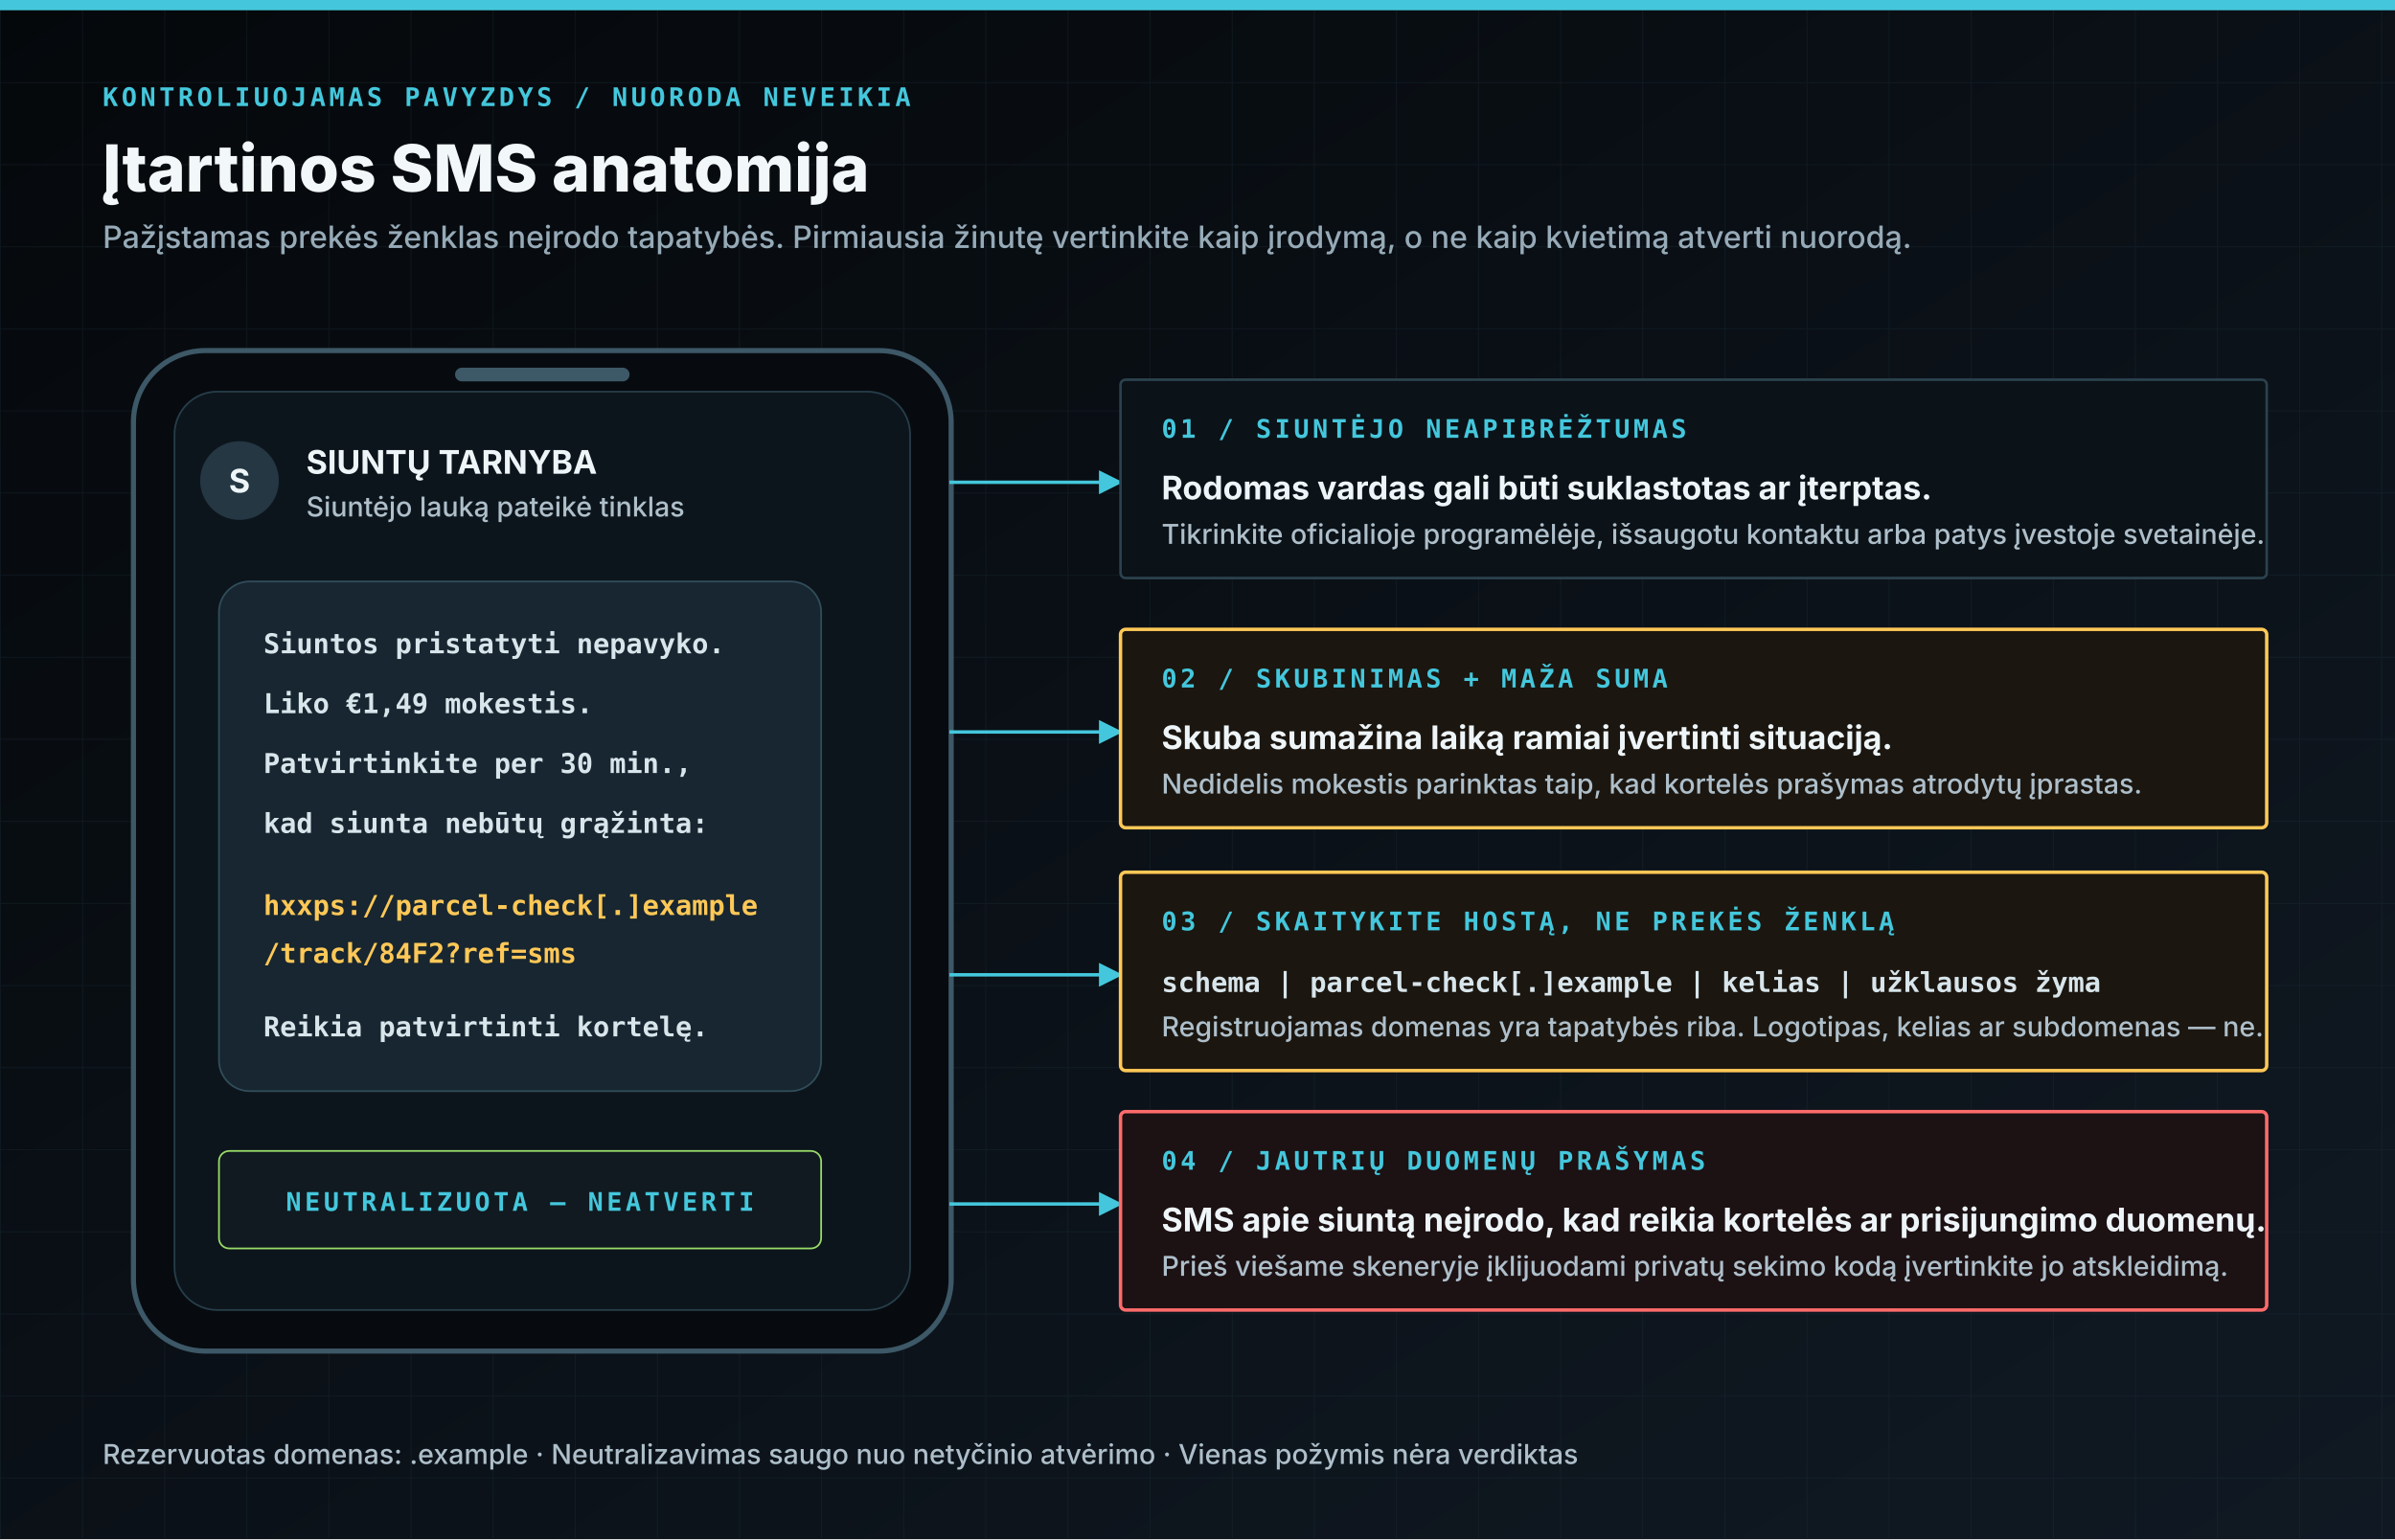
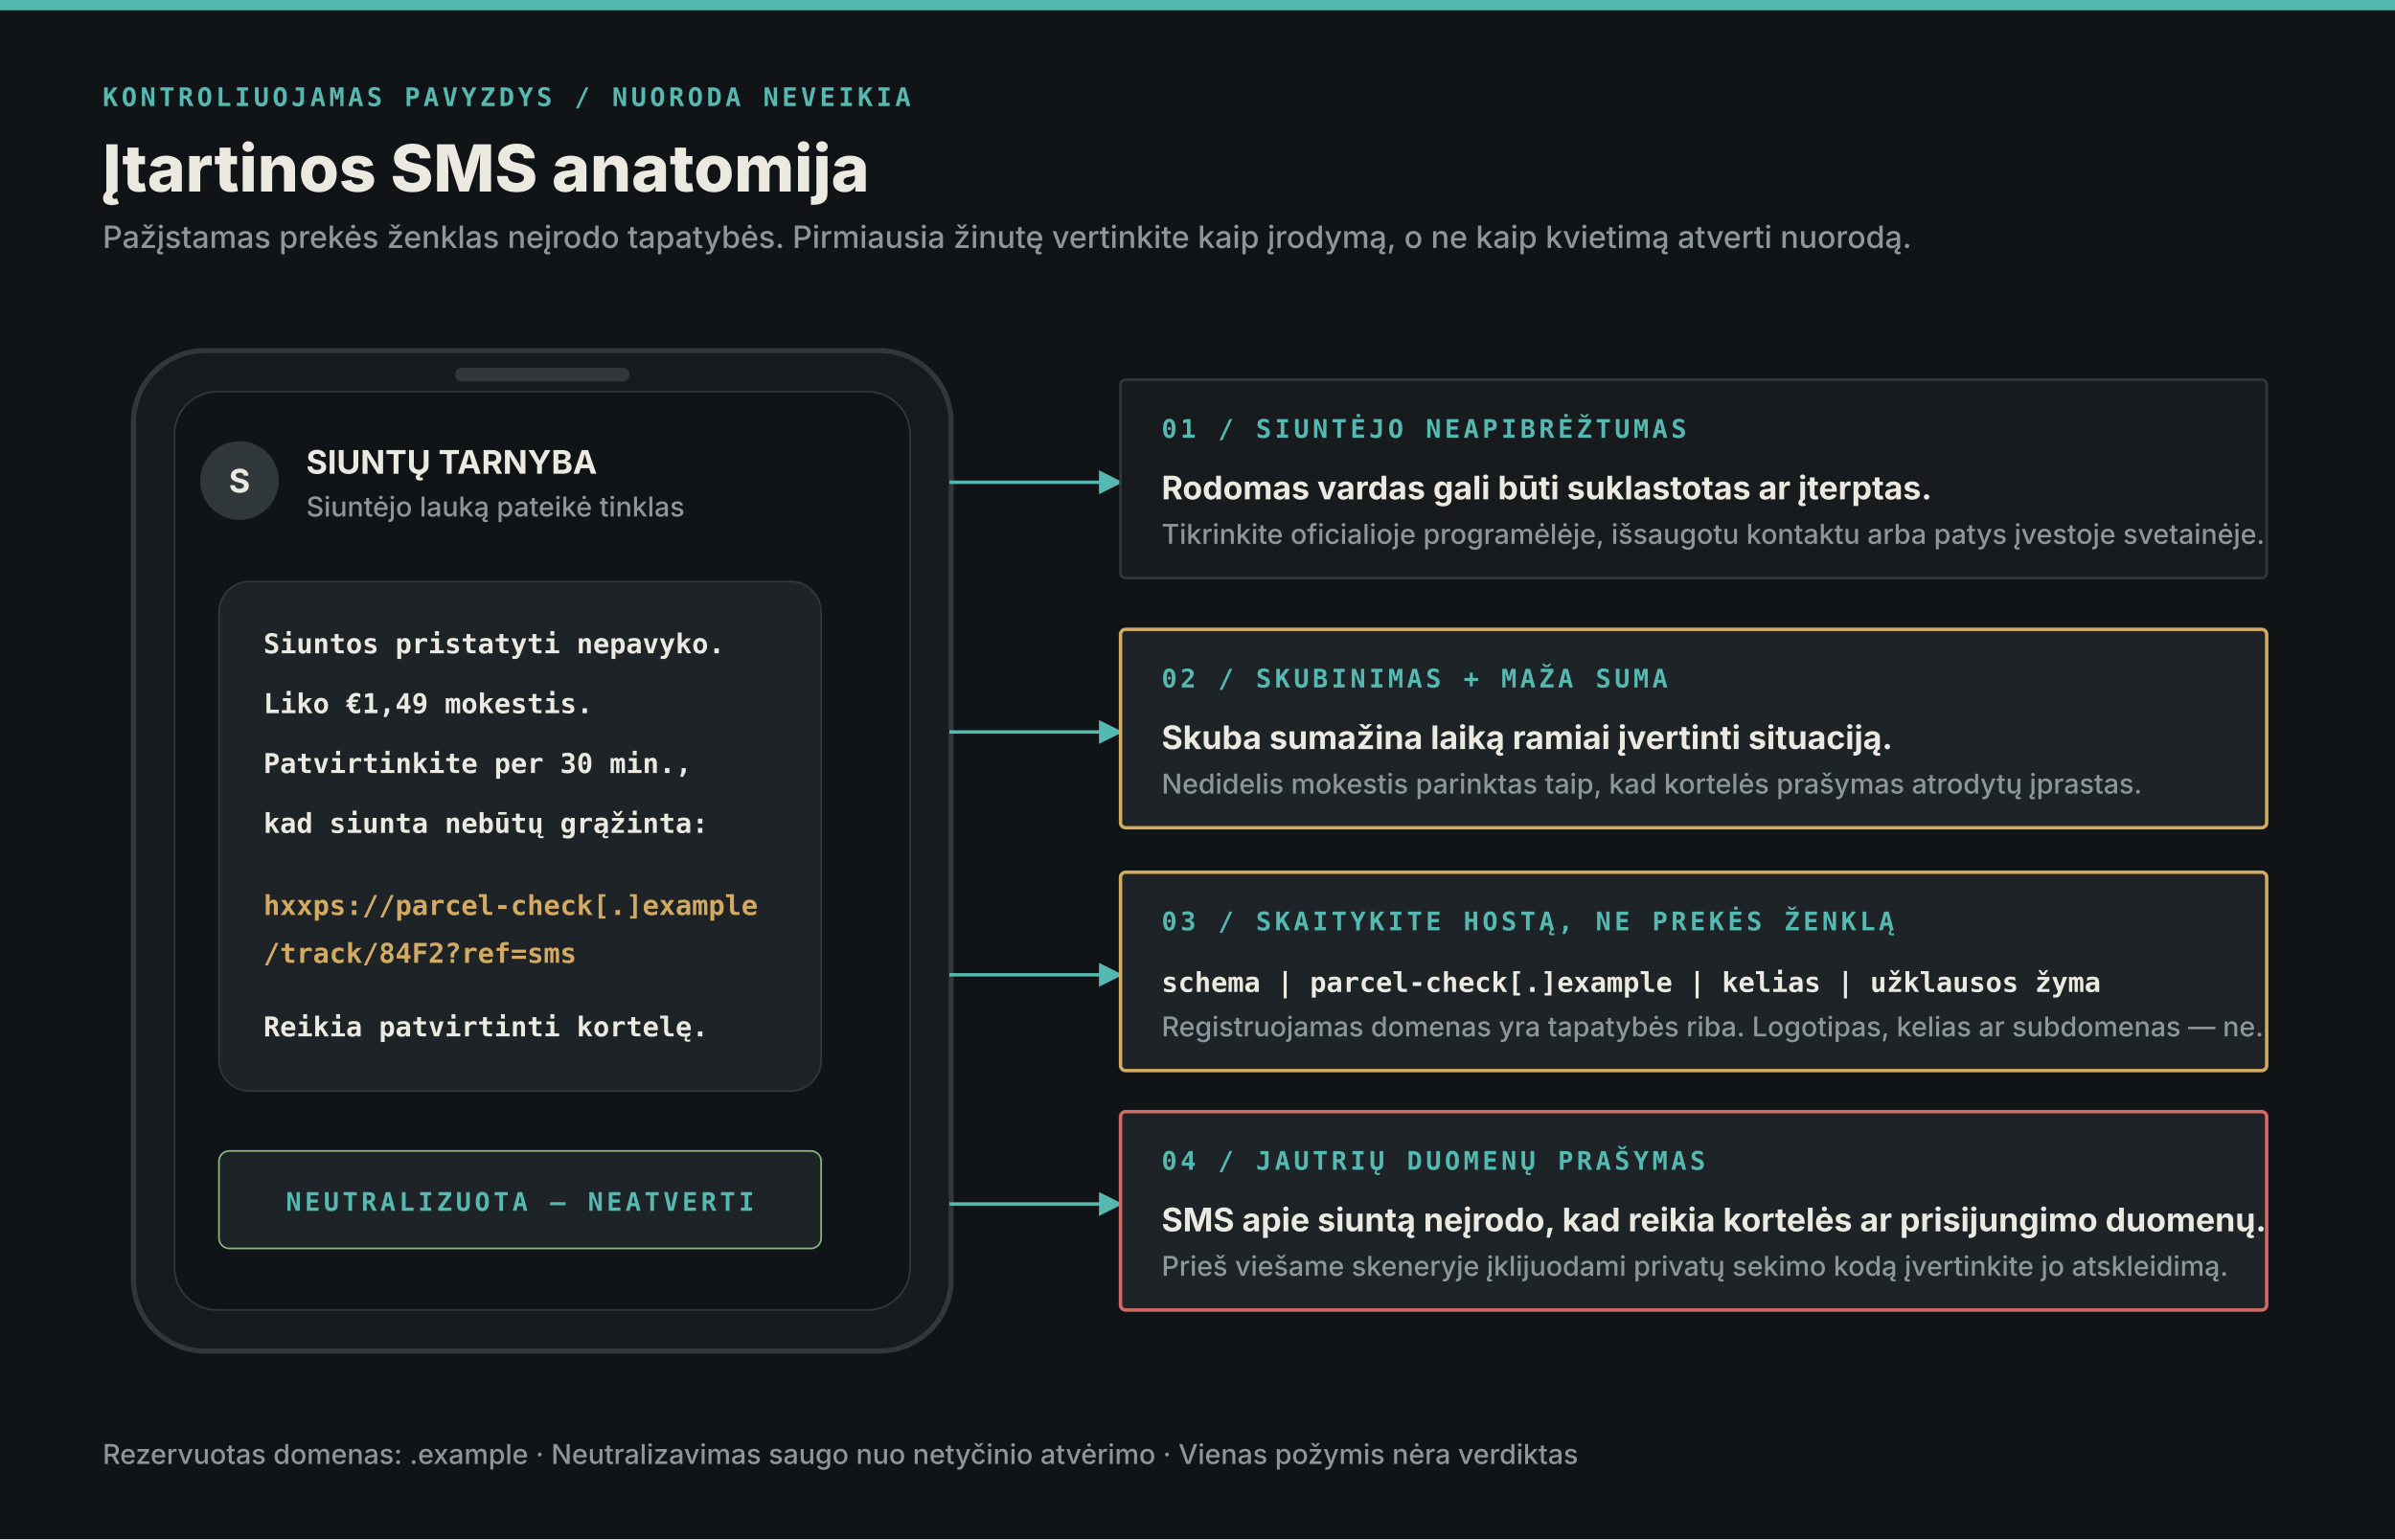
<svg xmlns="http://www.w3.org/2000/svg" width="1400" height="900" viewBox="0 0 1400 900" role="img" aria-labelledby="title desc">
  <defs>
-     <linearGradient id="bg" x1="0" y1="0" x2="1" y2="1">
-       <stop stop-color="#05080b" />
-       <stop offset="1" stop-color="#101923" />
-     </linearGradient>
-     <pattern id="grid" width="48" height="48" patternUnits="userSpaceOnUse">
-       <path d="M48 0H0V48" fill="none" stroke="#1e3440" opacity=".3" />
-     </pattern>
    <marker id="arrow" viewBox="0 0 10 10" refX="9" refY="5" markerWidth="7" markerHeight="7" orient="auto">
-       <path d="M0 0l10 5-10 5z" fill="#44c7dc" />
+       <path d="M0 0l10 5-10 5z" fill="#55B9B1" />
    </marker>
    <style>
-       .eyebrow{font:700 15px ui-monospace,SFMono-Regular,Consolas,monospace;letter-spacing:2px;fill:#44c7dc}.heading{font:800 38px Inter,Segoe UI,Arial,sans-serif;fill:#f2f7fa}.sub{font:500 18px Inter,Segoe UI,Arial,sans-serif;fill:#96aab7}.label{font:700 19px Inter,Segoe UI,Arial,sans-serif;fill:#eef5f8}.body{font:500 16px Inter,Segoe UI,Arial,sans-serif;fill:#aebfca}.mono{font:600 16px ui-monospace,SFMono-Regular,Consolas,monospace;fill:#d8e5eb}.call{fill:#0b1218;stroke:#2b424e;stroke-width:1.5}.warn{fill:#1b1610;stroke:#ffc857;stroke-width:2}.risk{fill:#1c1113;stroke:#ff6b6b;stroke-width:2}.line{fill:none;stroke:#44c7dc;stroke-width:2;marker-end:url(#arrow)}
+       .eyebrow{font:700 15px ui-monospace,SFMono-Regular,Consolas,monospace;letter-spacing:2px;fill:#55B9B1}.heading{font:800 38px Inter,Segoe UI,Arial,sans-serif;fill:#ECE9E1}.sub{font:500 18px Inter,Segoe UI,Arial,sans-serif;fill:#8D969A}.label{font:700 19px Inter,Segoe UI,Arial,sans-serif;fill:#ECE9E1}.body{font:500 16px Inter,Segoe UI,Arial,sans-serif;fill:#8D969A}.mono{font:600 16px ui-monospace,SFMono-Regular,Consolas,monospace;fill:#ECE9E1}.call{fill:#171B1D;stroke:#30383B;stroke-width:1.5}.warn{fill:#1D2326;stroke:#D2AA62;stroke-width:2}.risk{fill:#1D2326;stroke:#D06C65;stroke-width:2}.line{fill:none;stroke:#55B9B1;stroke-width:2;marker-end:url(#arrow)}
    </style>
  </defs>
-   <rect width="1400" height="900" fill="url(#bg)" />
-   <rect width="1400" height="900" fill="url(#grid)" />
-   <path d="M0 3H1400" stroke="#44c7dc" stroke-width="6" />
+   <rect width="1400" height="900" fill="#111416" />
+   <path d="M0 3H1400" stroke="#55B9B1" stroke-width="6" />
  <text x="60" y="62" class="eyebrow">KONTROLIUOJAMAS PAVYZDYS / NUORODA NEVEIKIA</text>
  <text x="60" y="112" class="heading">Įtartinos SMS anatomija</text>
  <text x="60" y="145" class="sub">Pažįstamas prekės ženklas neįrodo tapatybės. Pirmiausia žinutę vertinkite kaip įrodymą, o ne kaip kvietimą atverti nuorodą.</text>
  <g transform="translate(78 205)">
-     <rect width="478" height="585" rx="42" fill="#070b0f" stroke="#3d5867" stroke-width="3" />
-     <rect x="24" y="24" width="430" height="537" rx="25" fill="#0d151c" stroke="#263e4a" />
-     <rect x="188" y="10" width="102" height="8" rx="4" fill="#3d5867" />
-     <circle cx="62" cy="76" r="23" fill="#243743" />
+     <rect width="478" height="585" rx="42" fill="#171B1D" stroke="#30383B" stroke-width="3" />
+     <rect x="24" y="24" width="430" height="537" rx="25" fill="#111416" stroke="#30383B" />
+     <rect x="188" y="10" width="102" height="8" rx="4" fill="#30383B" />
+     <circle cx="62" cy="76" r="23" fill="#30383B" />
    <text x="62" y="83" text-anchor="middle" class="label">S</text>
    <text x="101" y="72" class="label">SIUNTŲ TARNYBA</text>
    <text x="101" y="97" class="body">Siuntėjo lauką pateikė tinklas</text>
-     <rect x="50" y="135" width="352" height="298" rx="18" fill="#172630" stroke="#314d5a" />
+     <rect x="50" y="135" width="352" height="298" rx="18" fill="#1D2326" stroke="#30383B" />
    <text x="76" y="177" class="mono">Siuntos pristatyti nepavyko.</text>
    <text x="76" y="212" class="mono">Liko €1,49 mokestis.</text>
    <text x="76" y="247" class="mono">Patvirtinkite per 30 min.,</text>
    <text x="76" y="282" class="mono">kad siunta nebūtų grąžinta:</text>
-     <text x="76" y="330" font-family="ui-monospace,Consolas,monospace" font-size="16" font-weight="700" fill="#ffc857">hxxps://parcel-check[.]example</text>
-     <text x="76" y="358" font-family="ui-monospace,Consolas,monospace" font-size="16" font-weight="700" fill="#ffc857">/track/84F2?ref=sms</text>
-     <text x="76" y="401" class="mono" fill="#ff8b84">Reikia patvirtinti kortelę.</text>
-     <rect x="50" y="468" width="352" height="57" rx="6" fill="#101a20" stroke="#99dc68" />
-     <text x="226" y="503" text-anchor="middle" class="eyebrow" fill="#99dc68">NEUTRALIZUOTA — NEATVERTI</text>
+     <text x="76" y="330" font-family="ui-monospace,Consolas,monospace" font-size="16" font-weight="700" fill="#D2AA62">hxxps://parcel-check[.]example</text>
+     <text x="76" y="358" font-family="ui-monospace,Consolas,monospace" font-size="16" font-weight="700" fill="#D2AA62">/track/84F2?ref=sms</text>
+     <text x="76" y="401" class="mono" fill="#D06C65">Reikia patvirtinti kortelę.</text>
+     <rect x="50" y="468" width="352" height="57" rx="6" fill="#1D2326" stroke="#86B77E" />
+     <text x="226" y="503" text-anchor="middle" class="eyebrow" fill="#86B77E">NEUTRALIZUOTA — NEATVERTI</text>
  </g>
  <path class="line" d="M555 282H655" />
  <path class="line" d="M555 428H655" />
  <path class="line" d="M555 570H655" />
  <path class="line" d="M555 704H655" />
  <g transform="translate(655 222)">
    <rect class="call" width="670" height="116" rx="3" />
    <text x="24" y="34" class="eyebrow">01 / SIUNTĖJO NEAPIBRĖŽTUMAS</text>
    <text x="24" y="70" class="label">Rodomas vardas gali būti suklastotas ar įterptas.</text>
    <text x="24" y="96" class="body">Tikrinkite oficialioje programėlėje, išsaugotu kontaktu arba patys įvestoje svetainėje.</text>
  </g>
  <g transform="translate(655 368)">
    <rect class="warn" width="670" height="116" rx="3" />
-     <text x="24" y="34" class="eyebrow" fill="#ffc857">02 / SKUBINIMAS + MAŽA SUMA</text>
+     <text x="24" y="34" class="eyebrow" fill="#D2AA62">02 / SKUBINIMAS + MAŽA SUMA</text>
    <text x="24" y="70" class="label">Skuba sumažina laiką ramiai įvertinti situaciją.</text>
    <text x="24" y="96" class="body">Nedidelis mokestis parinktas taip, kad kortelės prašymas atrodytų įprastas.</text>
  </g>
  <g transform="translate(655 510)">
    <rect class="warn" width="670" height="116" rx="3" />
-     <text x="24" y="34" class="eyebrow" fill="#ffc857">03 / SKAITYKITE HOSTĄ, NE PREKĖS ŽENKLĄ</text>
+     <text x="24" y="34" class="eyebrow" fill="#D2AA62">03 / SKAITYKITE HOSTĄ, NE PREKĖS ŽENKLĄ</text>
    <text x="24" y="70" class="mono">schema  |  parcel-check[.]example  |  kelias  |  užklausos žyma</text>
    <text x="24" y="96" class="body">Registruojamas domenas yra tapatybės riba. Logotipas, kelias ar subdomenas — ne.</text>
  </g>
  <g transform="translate(655 650)">
    <rect class="risk" width="670" height="116" rx="3" />
-     <text x="24" y="34" class="eyebrow" fill="#ff6b6b">04 / JAUTRIŲ DUOMENŲ PRAŠYMAS</text>
+     <text x="24" y="34" class="eyebrow" fill="#D06C65">04 / JAUTRIŲ DUOMENŲ PRAŠYMAS</text>
    <text x="24" y="70" class="label">SMS apie siuntą neįrodo, kad reikia kortelės ar prisijungimo duomenų.</text>
    <text x="24" y="96" class="body">Prieš viešame skeneryje įklijuodami privatų sekimo kodą įvertinkite jo atskleidimą.</text>
  </g>
  <text x="60" y="856" class="body">Rezervuotas domenas: .example · Neutralizavimas saugo nuo netyčinio atvėrimo · Vienas požymis nėra verdiktas</text>
</svg>
